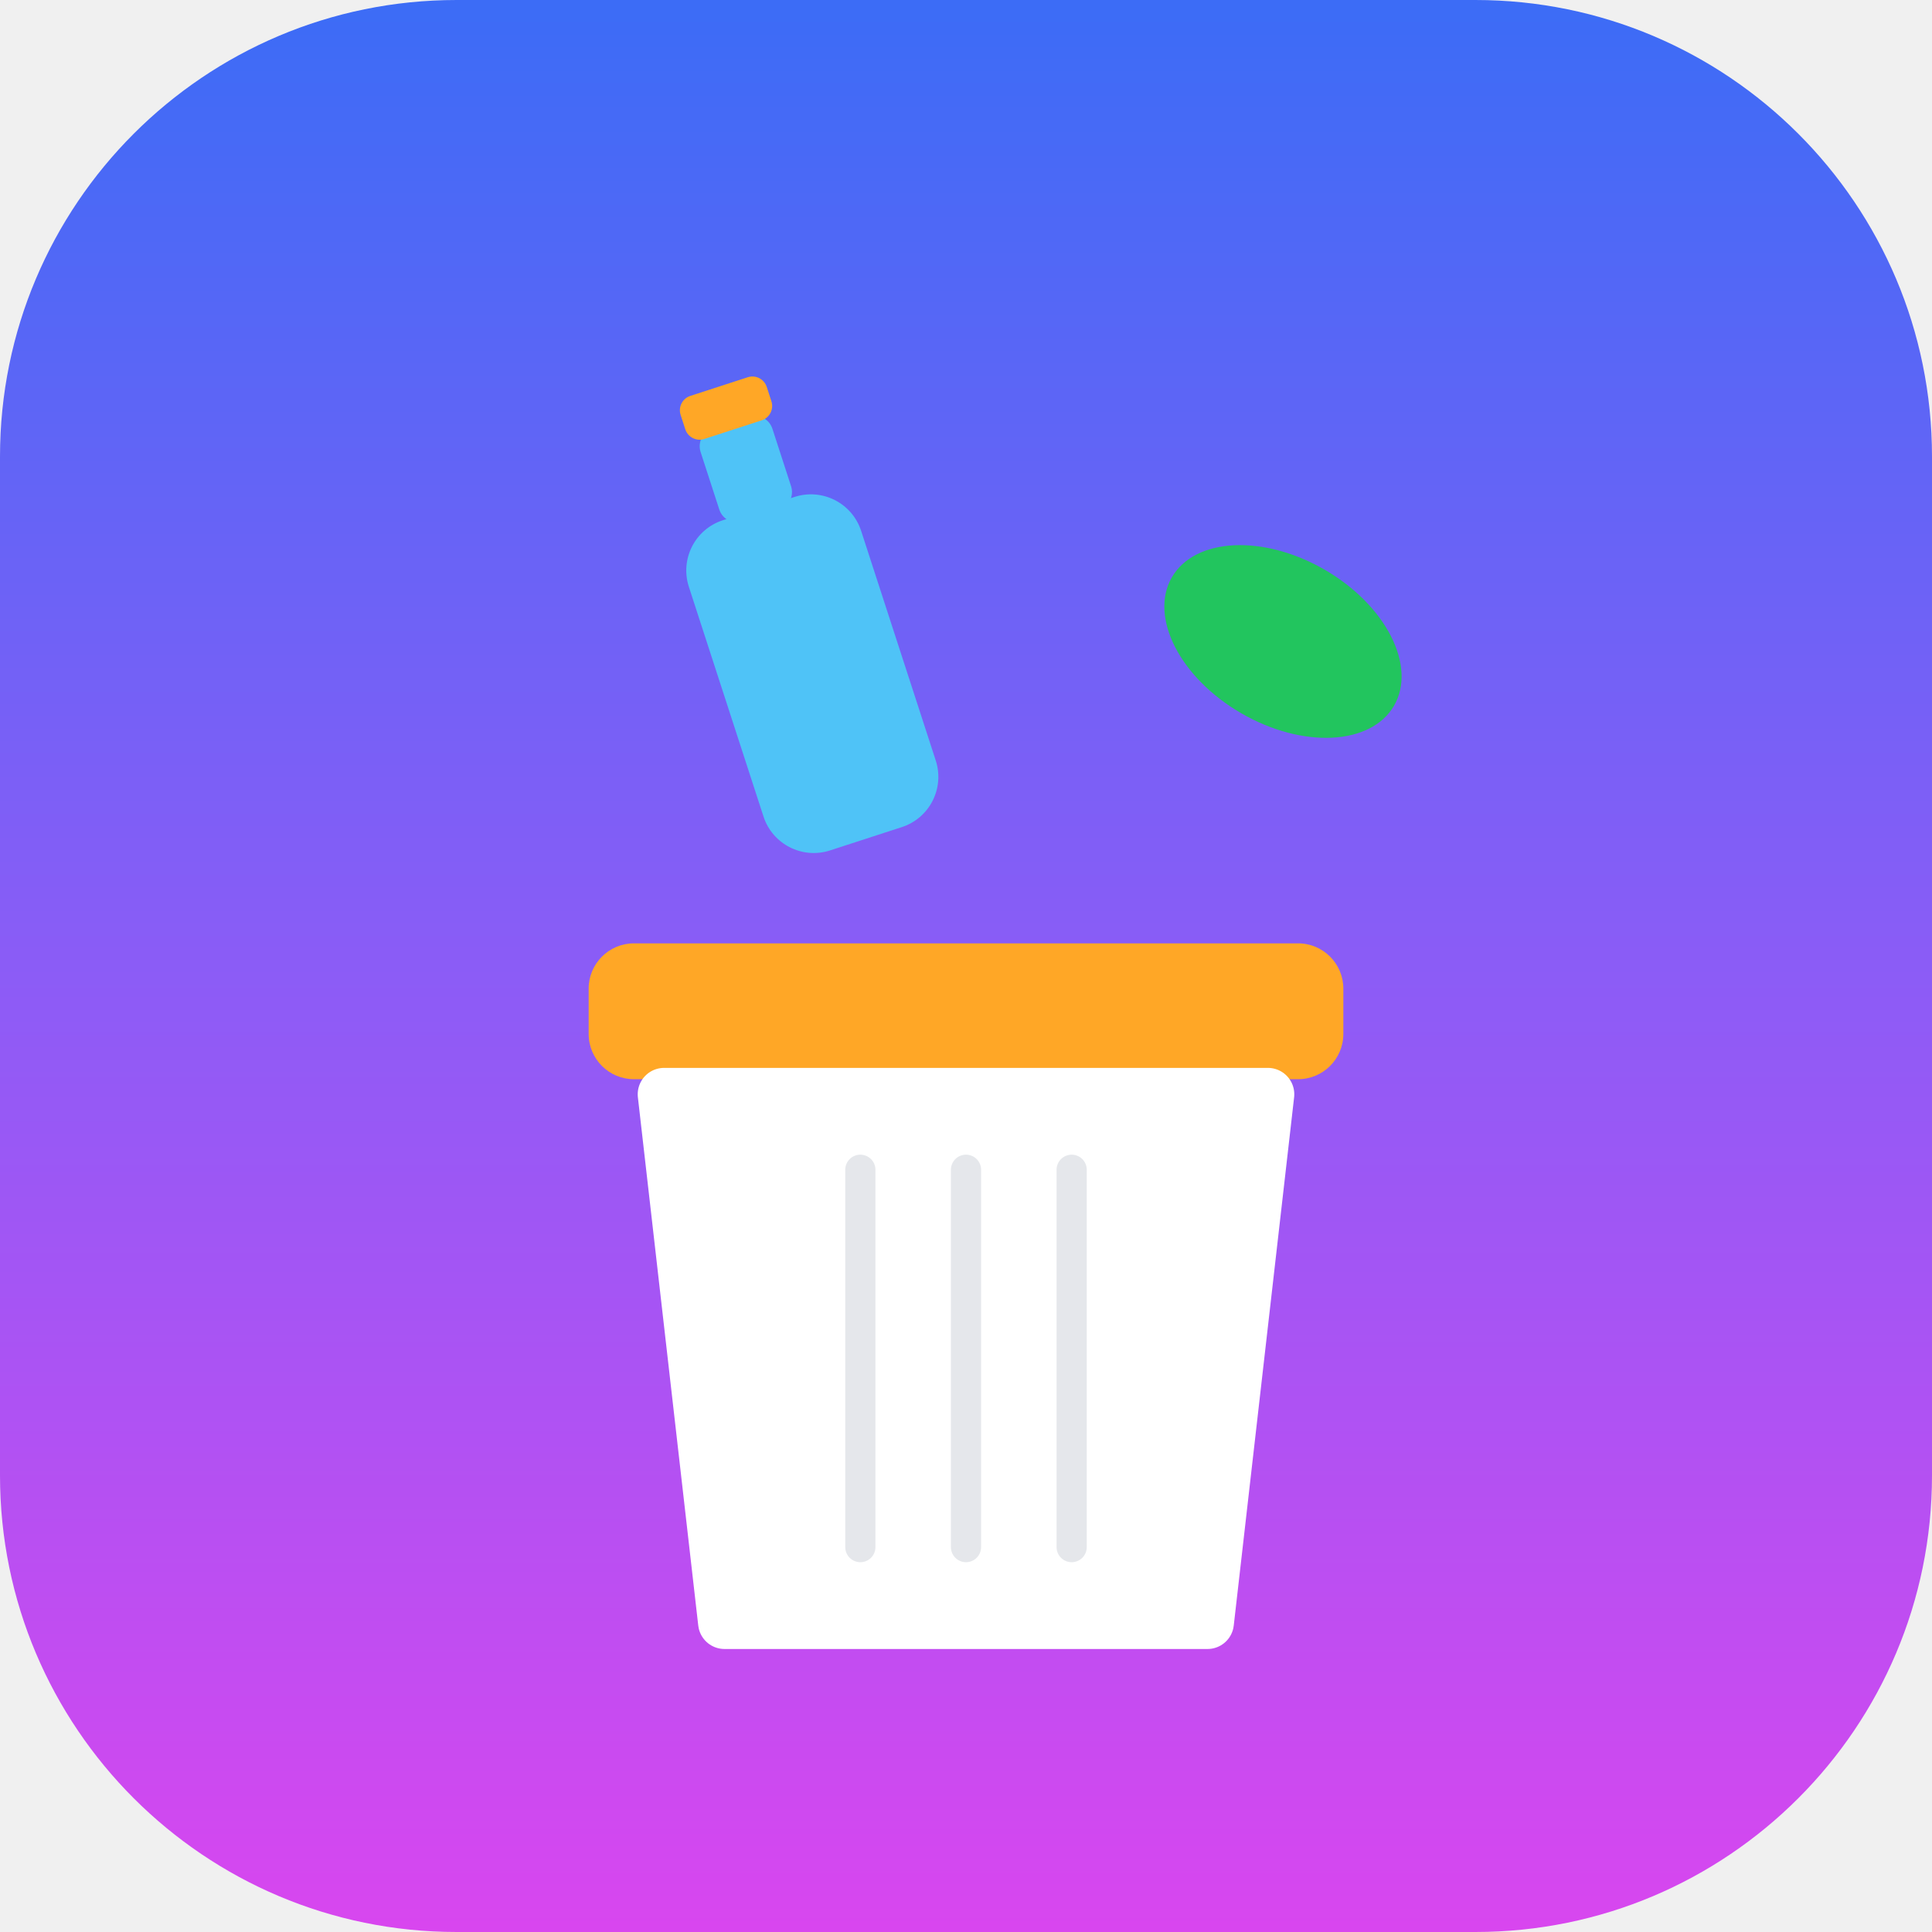
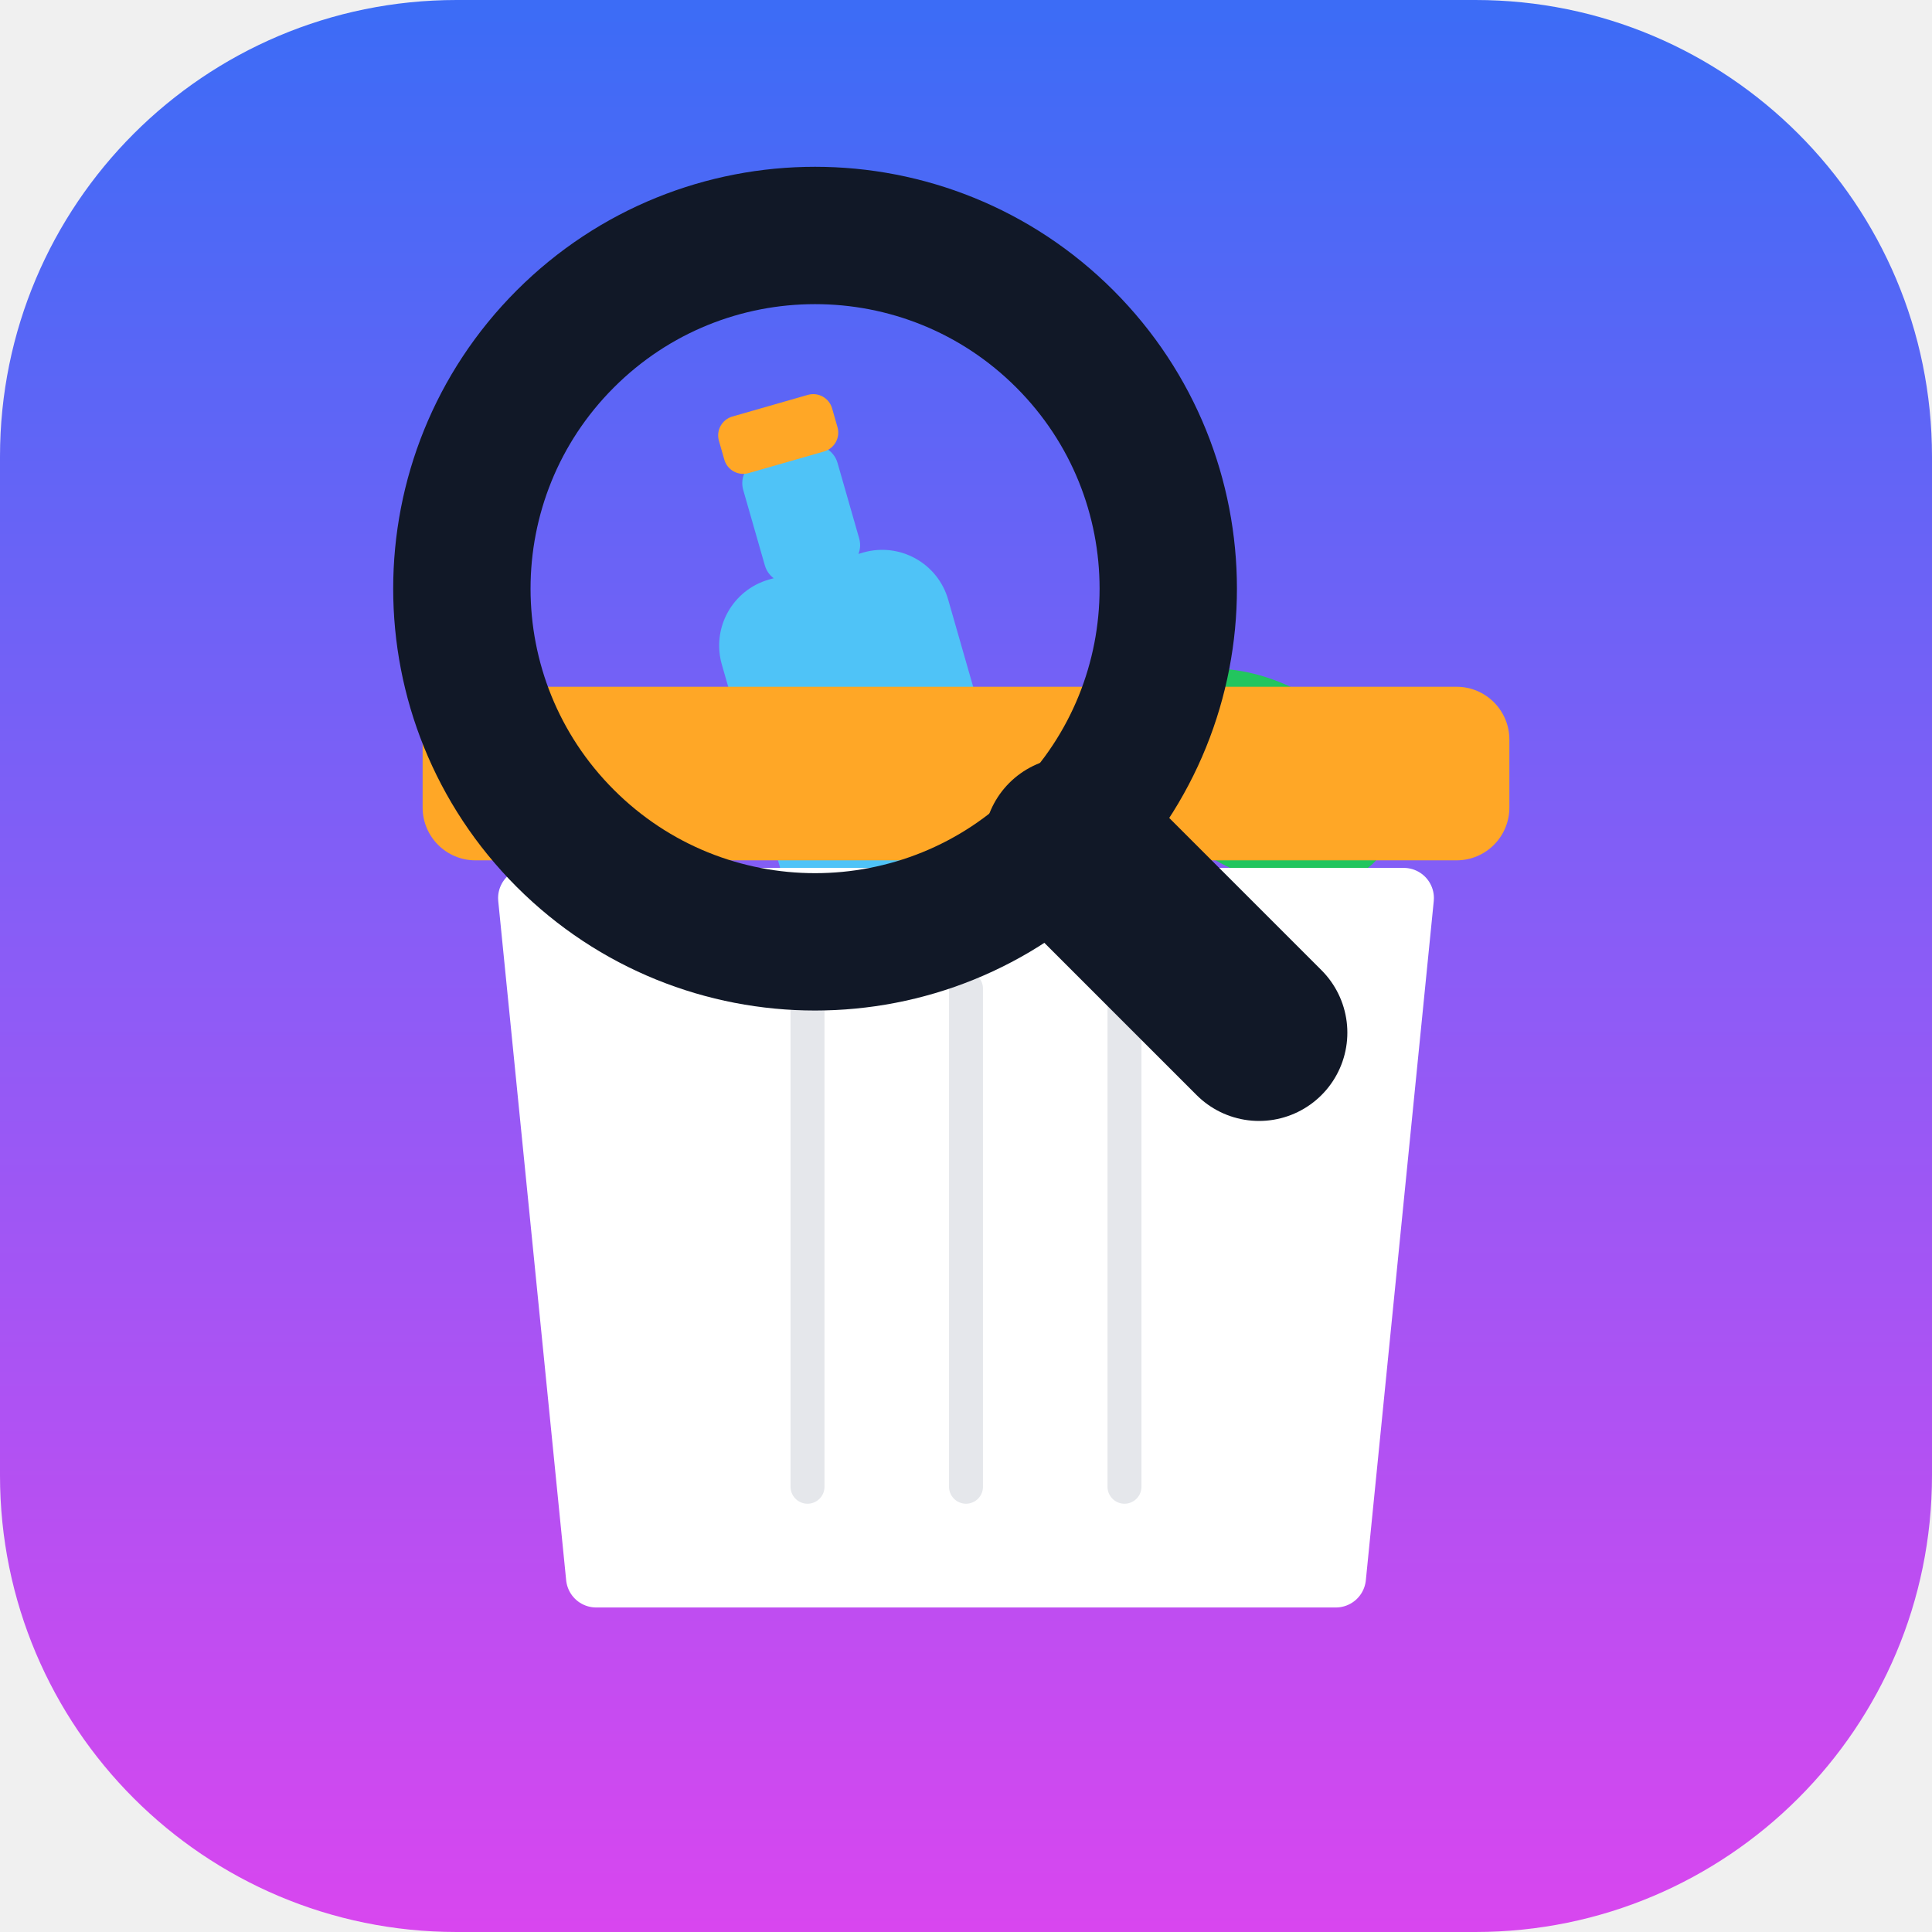
<svg xmlns="http://www.w3.org/2000/svg" viewBox="0 0 512 512">
  <defs>
    <linearGradient id="bg" x1="0" y1="0" x2="0" y2="1">
      <stop offset="0" stop-color="#3B6CF6" />
      <stop offset=".5" stop-color="#8B5CF6" />
      <stop offset="1" stop-color="#D946EF" />
    </linearGradient>
  </defs>
  <rect width="512" height="512" rx="121" fill="url(#bg)" />
-   <g transform="translate(206 150) rotate(-18)">
-     <rect x="-24" y="-16" width="48" height="92" rx="14" fill="#4FC3F7" />
-     <rect x="-10" y="-40" width="20" height="26" rx="5" fill="#4FC3F7" />
-     <rect x="-12" y="-50" width="24" height="12" rx="4" fill="#FFA726" />
+   <g transform="translate(0 -26)">
+     <g transform="translate(222 196) rotate(-16) scale(1.3)">
+       <rect x="-24" y="-16" width="48" height="92" rx="14" fill="#4FC3F7" />
+       <rect x="-10" y="-40" width="20" height="26" rx="5" fill="#4FC3F7" />
+       <rect x="-12" y="-50" width="24" height="12" rx="4" fill="#FFA726" />
+     </g>
+     <g transform="translate(334 232) rotate(30)">
+       <ellipse rx="38" ry="25" fill="#22C55E" />
+     </g>
+     <rect x="112" y="208" width="288" height="46" rx="14" fill="#FFA726" />
+     <polygon points="140,264 372,264 354,444 158,444" fill="#fff" stroke="#fff" stroke-width="16" stroke-linejoin="round" />
+     <path d="M214 288V420M256 288V420M298 288V420" stroke="#E5E7EB" stroke-width="9" stroke-linecap="round" />
+     <g transform="translate(0 -6) translate(216 188) scale(1.3) translate(-216 -188)">
+       <g transform="rotate(-45 216 188)">
+         <path d="M216 262V316" stroke="#111827" stroke-width="36" stroke-linecap="round" />
+         <circle cx="216" cy="188" r="72" fill="none" stroke="#111827" stroke-width="28" />
+       </g>
+     </g>
  </g>
-   <g transform="translate(340 170) rotate(30)">
-     <ellipse rx="34" ry="22" fill="#22C55E" />
-   </g>
-   <rect x="156" y="250" width="200" height="36" rx="12" fill="#FFA726" />
-   <polygon points="176,290 336,290 320,430 192,430" fill="#FFFFFF" stroke="#FFFFFF" stroke-width="14" stroke-linejoin="round" />
-   <path d="M228 310 V410 M256 310 V410 M284 310 V410" stroke="#E5E7EB" stroke-width="8" stroke-linecap="round" />
</svg>
